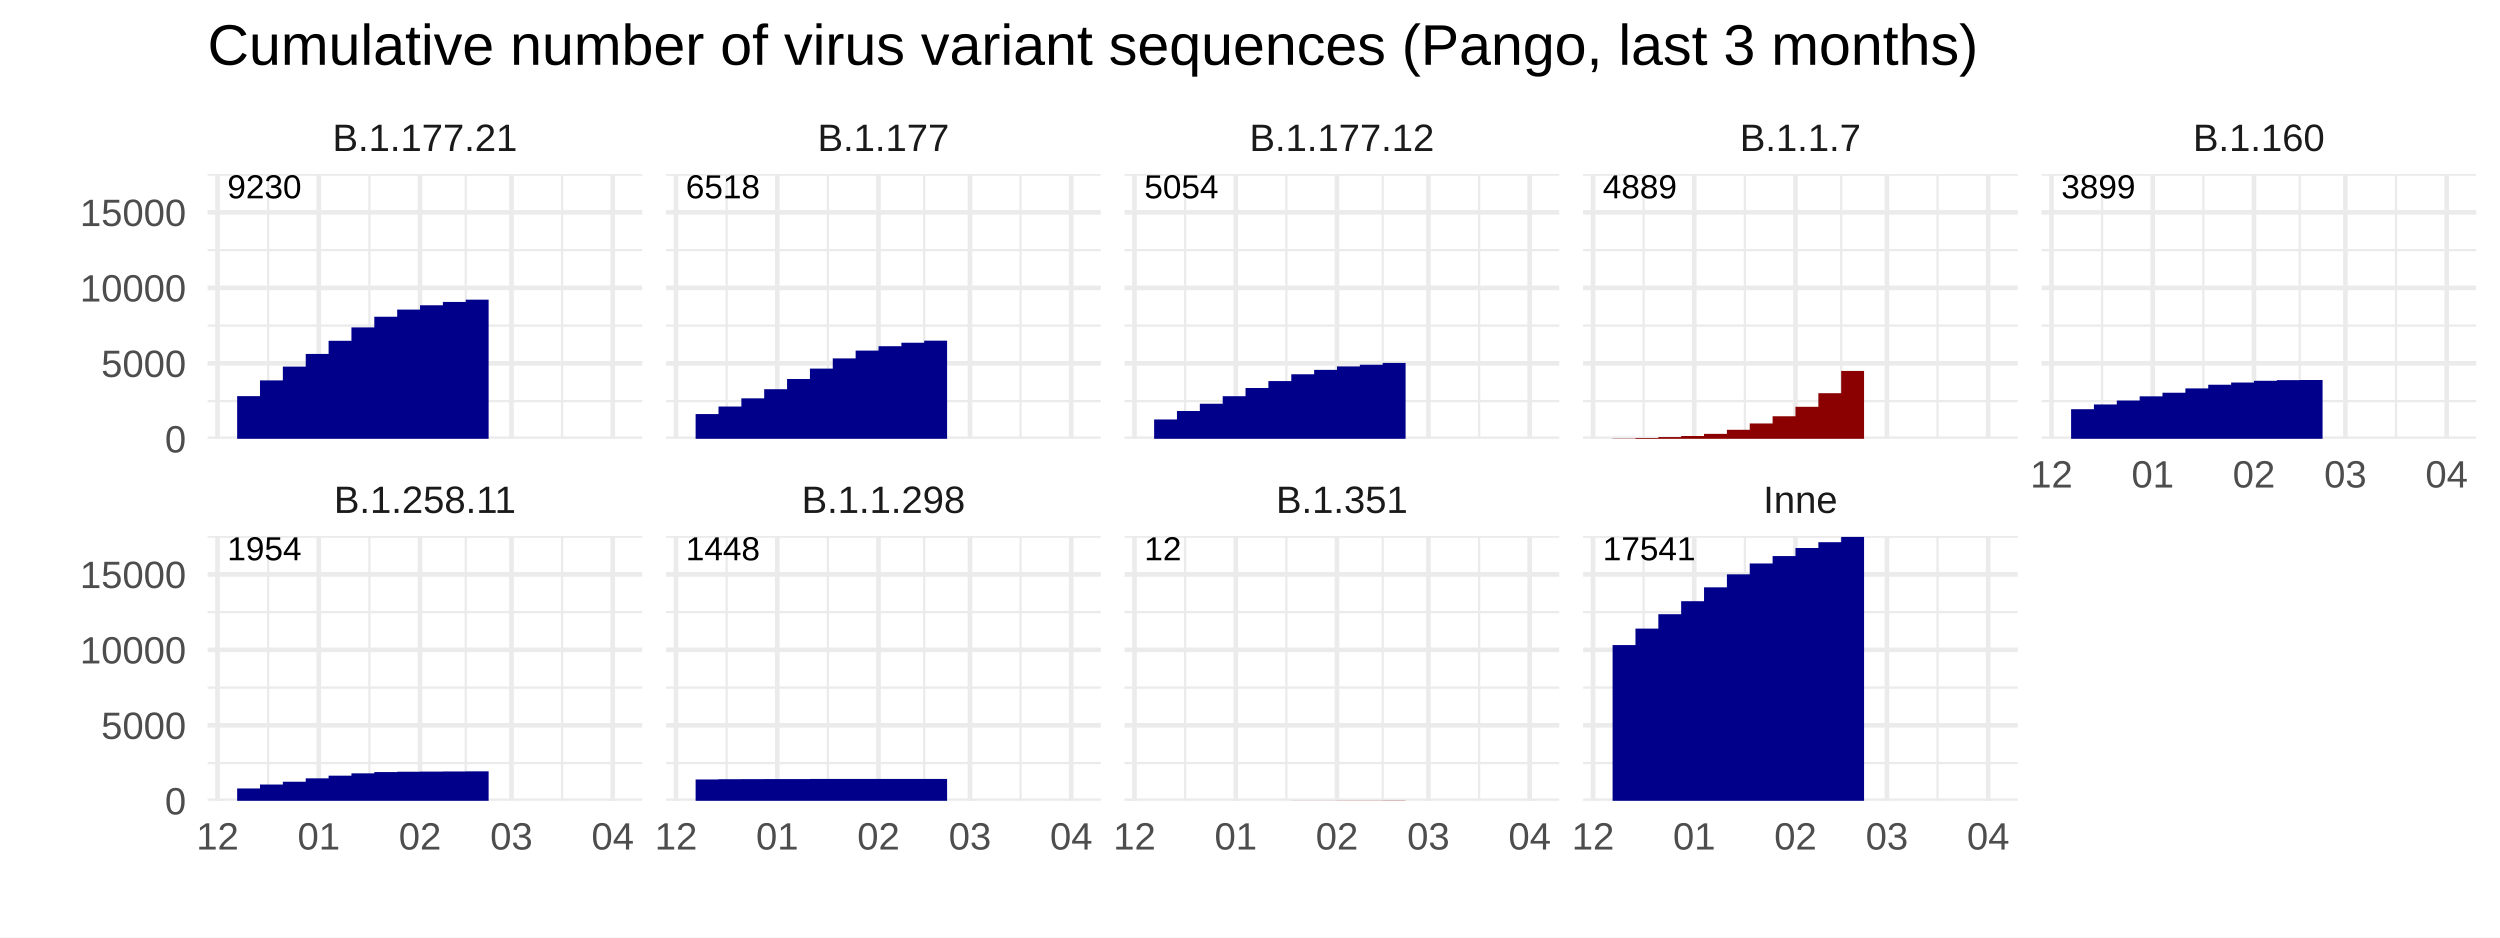
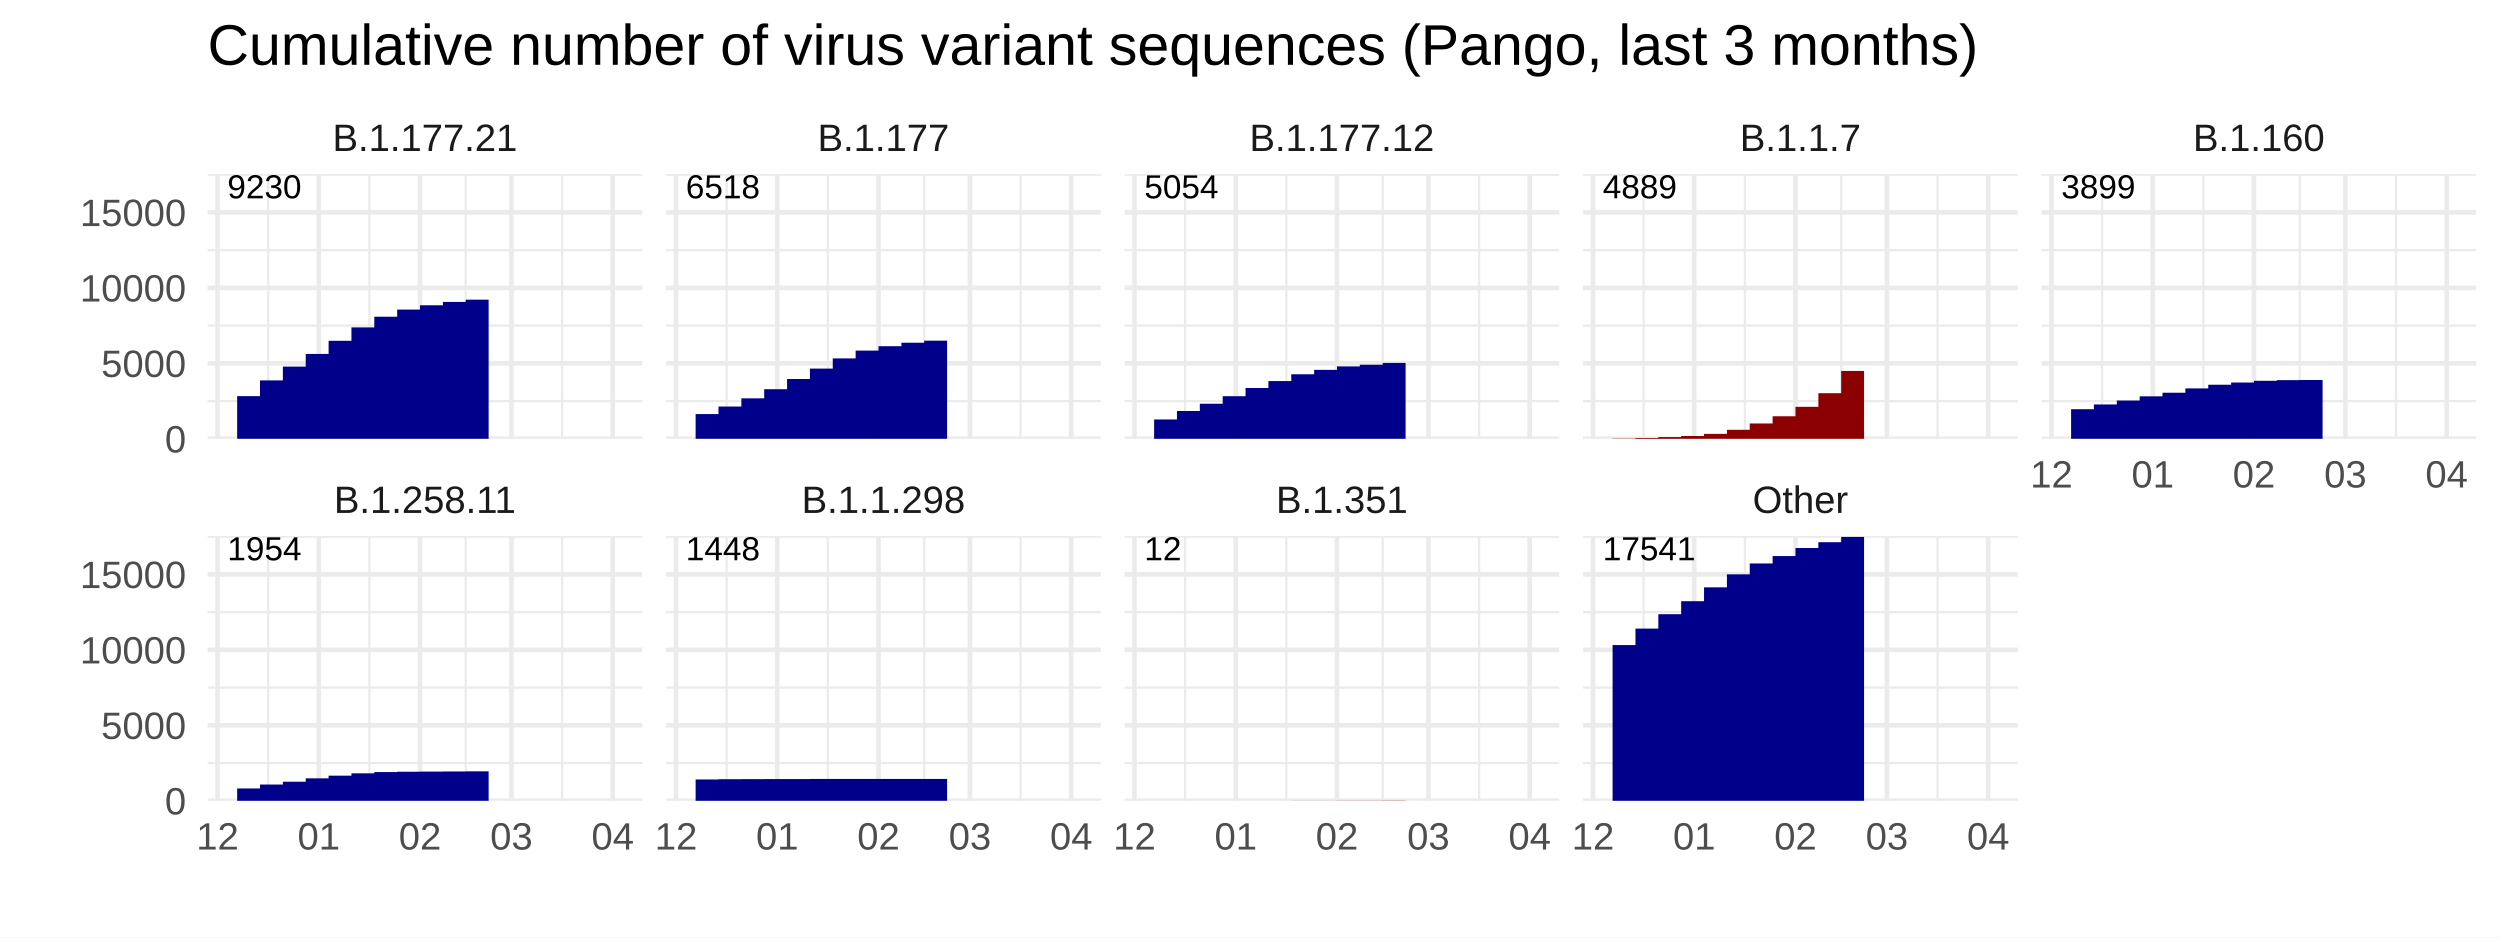
<svg xmlns="http://www.w3.org/2000/svg" class="svglite" width="576.00pt" height="216.00pt" viewBox="0 0 576.00 216.00">
  <defs>
    <style type="text/css">
    .svglite line, .svglite polyline, .svglite polygon, .svglite path, .svglite rect, .svglite circle {
      fill: none;
      stroke: #000000;
      stroke-linecap: round;
      stroke-linejoin: round;
      stroke-miterlimit: 10.00;
    }
  </style>
  </defs>
  <rect width="100%" height="100%" style="stroke: none; fill: #FFFFFF;" />
  <defs>
    <clipPath id="cpMC4wMHw1NzYuMDB8MC4wMHwyMTYuMDA=">
      <rect x="0.00" y="0.00" width="576.00" height="216.00" />
    </clipPath>
  </defs>
  <g clip-path="url(#cpMC4wMHw1NzYuMDB8MC4wMHwyMTYuMDA=)">
</g>
  <defs>
    <clipPath id="cpNDcuODN8MTQ3Ljk4fDQwLjA5fDEwMS4xMA==">
      <rect x="47.83" y="40.09" width="100.16" height="61.01" />
    </clipPath>
  </defs>
  <g clip-path="url(#cpNDcuODN8MTQ3Ljk4fDQwLjA5fDEwMS4xMA==)">
    <polyline points="47.83,92.41 147.98,92.41 " style="stroke-width: 0.53; stroke: #EBEBEB; stroke-linecap: butt;" />
    <polyline points="47.83,75.02 147.98,75.02 " style="stroke-width: 0.53; stroke: #EBEBEB; stroke-linecap: butt;" />
    <polyline points="47.83,57.63 147.98,57.63 " style="stroke-width: 0.53; stroke: #EBEBEB; stroke-linecap: butt;" />
    <polyline points="47.83,40.24 147.98,40.24 " style="stroke-width: 0.53; stroke: #EBEBEB; stroke-linecap: butt;" />
    <polyline points="61.78,101.10 61.78,40.09 " style="stroke-width: 0.53; stroke: #EBEBEB; stroke-linecap: butt;" />
    <polyline points="85.11,101.10 85.11,40.09 " style="stroke-width: 0.53; stroke: #EBEBEB; stroke-linecap: butt;" />
    <polyline points="107.31,101.10 107.31,40.09 " style="stroke-width: 0.53; stroke: #EBEBEB; stroke-linecap: butt;" />
    <polyline points="129.51,101.10 129.51,40.09 " style="stroke-width: 0.53; stroke: #EBEBEB; stroke-linecap: butt;" />
    <polyline points="47.83,101.10 147.98,101.10 " style="stroke-width: 1.07; stroke: #EBEBEB; stroke-linecap: butt;" />
    <polyline points="47.83,83.71 147.98,83.71 " style="stroke-width: 1.07; stroke: #EBEBEB; stroke-linecap: butt;" />
    <polyline points="47.83,66.32 147.98,66.32 " style="stroke-width: 1.07; stroke: #EBEBEB; stroke-linecap: butt;" />
    <polyline points="47.83,48.93 147.98,48.93 " style="stroke-width: 1.07; stroke: #EBEBEB; stroke-linecap: butt;" />
    <polyline points="50.12,101.10 50.12,40.09 " style="stroke-width: 1.07; stroke: #EBEBEB; stroke-linecap: butt;" />
    <polyline points="73.45,101.10 73.45,40.09 " style="stroke-width: 1.07; stroke: #EBEBEB; stroke-linecap: butt;" />
    <polyline points="96.77,101.10 96.77,40.09 " style="stroke-width: 1.07; stroke: #EBEBEB; stroke-linecap: butt;" />
    <polyline points="117.84,101.10 117.84,40.09 " style="stroke-width: 1.07; stroke: #EBEBEB; stroke-linecap: butt;" />
    <polyline points="141.17,101.10 141.17,40.09 " style="stroke-width: 1.07; stroke: #EBEBEB; stroke-linecap: butt;" />
    <polygon points="54.64,91.27 59.90,91.27 59.90,87.64 65.17,87.64 65.17,84.46 70.44,84.46 70.44,81.55 75.71,81.55 75.71,78.52 80.97,78.52 80.97,75.44 86.24,75.44 86.24,72.98 91.51,72.98 91.51,71.33 96.77,71.33 96.77,70.33 102.04,70.33 102.04,69.56 107.31,69.56 107.31,69.04 112.58,69.04 112.58,69.00 112.58,101.10 112.58,101.10 107.31,101.10 107.31,101.10 102.04,101.10 102.04,101.10 96.77,101.10 96.77,101.10 91.51,101.10 91.51,101.10 86.24,101.10 86.24,101.10 80.97,101.10 80.97,101.10 75.71,101.10 75.71,101.10 70.44,101.10 70.44,101.10 65.17,101.10 65.17,101.10 59.90,101.10 59.90,101.10 54.64,101.10 " style="stroke-width: 0.00; stroke: none; fill: #00008B;" />
    <polyline points="54.64,91.27 59.90,91.27 59.90,87.64 65.17,87.64 65.17,84.46 70.44,84.46 70.44,81.55 75.71,81.55 75.71,78.52 80.97,78.52 80.97,75.44 86.24,75.44 86.24,72.98 91.51,72.98 91.51,71.33 96.77,71.33 96.77,70.33 102.04,70.33 102.04,69.56 107.31,69.56 107.31,69.04 112.58,69.04 112.58,69.00 " style="stroke-width: 1.07; stroke: none;" />
    <polyline points="112.58,101.10 112.58,101.10 107.31,101.10 107.31,101.10 102.04,101.10 102.04,101.10 96.77,101.10 96.77,101.10 91.51,101.10 91.51,101.10 86.24,101.10 86.24,101.10 80.97,101.10 80.97,101.10 75.71,101.10 75.71,101.10 70.44,101.10 70.44,101.10 65.17,101.10 65.17,101.10 59.90,101.10 59.90,101.10 54.64,101.10 " style="stroke-width: 1.07; stroke: none;" />
    <text x="52.38" y="45.69" style="font-size: 7.68px; font-family: Arial;" textLength="19.53px" lengthAdjust="spacingAndGlyphs">9230</text>
  </g>
  <g clip-path="url(#cpMC4wMHw1NzYuMDB8MC4wMHwyMTYuMDA=)">
</g>
  <defs>
    <clipPath id="cpNDcuODN8MTQ3Ljk4fDEyMy41MHwxODQuNTA=">
      <rect x="47.83" y="123.50" width="100.16" height="61.01" />
    </clipPath>
  </defs>
  <g clip-path="url(#cpNDcuODN8MTQ3Ljk4fDEyMy41MHwxODQuNTA=)">
    <polyline points="47.83,175.81 147.98,175.81 " style="stroke-width: 0.53; stroke: #EBEBEB; stroke-linecap: butt;" />
    <polyline points="47.83,158.42 147.98,158.42 " style="stroke-width: 0.53; stroke: #EBEBEB; stroke-linecap: butt;" />
    <polyline points="47.83,141.03 147.98,141.03 " style="stroke-width: 0.53; stroke: #EBEBEB; stroke-linecap: butt;" />
    <polyline points="47.83,123.64 147.98,123.64 " style="stroke-width: 0.53; stroke: #EBEBEB; stroke-linecap: butt;" />
    <polyline points="61.78,184.50 61.78,123.50 " style="stroke-width: 0.53; stroke: #EBEBEB; stroke-linecap: butt;" />
    <polyline points="85.11,184.50 85.11,123.50 " style="stroke-width: 0.53; stroke: #EBEBEB; stroke-linecap: butt;" />
    <polyline points="107.31,184.50 107.31,123.50 " style="stroke-width: 0.53; stroke: #EBEBEB; stroke-linecap: butt;" />
    <polyline points="129.51,184.50 129.51,123.50 " style="stroke-width: 0.53; stroke: #EBEBEB; stroke-linecap: butt;" />
    <polyline points="47.83,184.50 147.98,184.50 " style="stroke-width: 1.07; stroke: #EBEBEB; stroke-linecap: butt;" />
    <polyline points="47.83,167.11 147.98,167.11 " style="stroke-width: 1.07; stroke: #EBEBEB; stroke-linecap: butt;" />
    <polyline points="47.83,149.72 147.98,149.72 " style="stroke-width: 1.07; stroke: #EBEBEB; stroke-linecap: butt;" />
    <polyline points="47.83,132.34 147.98,132.34 " style="stroke-width: 1.07; stroke: #EBEBEB; stroke-linecap: butt;" />
    <polyline points="50.12,184.50 50.12,123.50 " style="stroke-width: 1.07; stroke: #EBEBEB; stroke-linecap: butt;" />
    <polyline points="73.45,184.50 73.45,123.50 " style="stroke-width: 1.07; stroke: #EBEBEB; stroke-linecap: butt;" />
    <polyline points="96.77,184.50 96.77,123.50 " style="stroke-width: 1.07; stroke: #EBEBEB; stroke-linecap: butt;" />
    <polyline points="117.84,184.50 117.84,123.50 " style="stroke-width: 1.07; stroke: #EBEBEB; stroke-linecap: butt;" />
    <polyline points="141.17,184.50 141.17,123.50 " style="stroke-width: 1.07; stroke: #EBEBEB; stroke-linecap: butt;" />
    <polygon points="54.64,181.66 59.90,181.66 59.90,180.76 65.17,180.76 65.17,180.11 70.44,180.11 70.44,179.33 75.71,179.33 75.71,178.72 80.97,178.72 80.97,178.17 86.24,178.17 86.24,177.88 91.51,177.88 91.51,177.80 96.77,177.80 96.77,177.78 102.04,177.78 102.04,177.75 107.31,177.75 107.31,177.72 112.58,177.72 112.58,177.71 112.58,184.50 112.58,184.50 107.31,184.50 107.31,184.50 102.04,184.50 102.04,184.50 96.77,184.50 96.77,184.50 91.51,184.50 91.51,184.50 86.24,184.50 86.24,184.50 80.97,184.50 80.97,184.50 75.71,184.50 75.71,184.50 70.44,184.50 70.44,184.50 65.17,184.50 65.17,184.50 59.90,184.50 59.90,184.50 54.64,184.50 " style="stroke-width: 0.00; stroke: none; fill: #00008B;" />
    <polyline points="54.64,181.66 59.90,181.66 59.90,180.76 65.17,180.76 65.17,180.11 70.44,180.11 70.44,179.33 75.71,179.33 75.71,178.72 80.97,178.72 80.97,178.17 86.24,178.17 86.24,177.88 91.51,177.88 91.51,177.80 96.77,177.80 96.77,177.78 102.04,177.78 102.04,177.75 107.31,177.75 107.31,177.72 112.58,177.72 112.58,177.71 " style="stroke-width: 1.07; stroke: none;" />
    <polyline points="112.58,184.50 112.58,184.50 107.31,184.50 107.31,184.50 102.04,184.50 102.04,184.50 96.77,184.50 96.77,184.50 91.51,184.50 91.51,184.50 86.24,184.50 86.24,184.50 80.97,184.50 80.97,184.50 75.71,184.50 75.71,184.50 70.44,184.50 70.44,184.50 65.17,184.50 65.17,184.50 59.90,184.50 59.90,184.50 54.64,184.50 " style="stroke-width: 1.07; stroke: none;" />
    <text x="52.38" y="129.09" style="font-size: 7.68px; font-family: Arial;" textLength="19.53px" lengthAdjust="spacingAndGlyphs">1954</text>
  </g>
  <g clip-path="url(#cpMC4wMHw1NzYuMDB8MC4wMHwyMTYuMDA=)">
</g>
  <defs>
    <clipPath id="cpMTUzLjQ2fDI1My42Mnw0MC4wOXwxMDEuMTA=">
      <rect x="153.46" y="40.09" width="100.16" height="61.01" />
    </clipPath>
  </defs>
  <g clip-path="url(#cpMTUzLjQ2fDI1My42Mnw0MC4wOXwxMDEuMTA=)">
    <polyline points="153.46,92.41 253.62,92.41 " style="stroke-width: 0.53; stroke: #EBEBEB; stroke-linecap: butt;" />
    <polyline points="153.46,75.02 253.62,75.02 " style="stroke-width: 0.53; stroke: #EBEBEB; stroke-linecap: butt;" />
    <polyline points="153.46,57.63 253.62,57.63 " style="stroke-width: 0.53; stroke: #EBEBEB; stroke-linecap: butt;" />
    <polyline points="153.46,40.24 253.62,40.24 " style="stroke-width: 0.53; stroke: #EBEBEB; stroke-linecap: butt;" />
    <polyline points="167.42,101.10 167.42,40.09 " style="stroke-width: 0.53; stroke: #EBEBEB; stroke-linecap: butt;" />
    <polyline points="190.75,101.10 190.75,40.09 " style="stroke-width: 0.53; stroke: #EBEBEB; stroke-linecap: butt;" />
    <polyline points="212.94,101.10 212.94,40.09 " style="stroke-width: 0.53; stroke: #EBEBEB; stroke-linecap: butt;" />
    <polyline points="235.14,101.10 235.14,40.09 " style="stroke-width: 0.53; stroke: #EBEBEB; stroke-linecap: butt;" />
    <polyline points="153.46,101.10 253.62,101.10 " style="stroke-width: 1.07; stroke: #EBEBEB; stroke-linecap: butt;" />
    <polyline points="153.46,83.71 253.62,83.71 " style="stroke-width: 1.07; stroke: #EBEBEB; stroke-linecap: butt;" />
    <polyline points="153.46,66.32 253.62,66.32 " style="stroke-width: 1.07; stroke: #EBEBEB; stroke-linecap: butt;" />
    <polyline points="153.46,48.93 253.62,48.93 " style="stroke-width: 1.07; stroke: #EBEBEB; stroke-linecap: butt;" />
    <polyline points="155.76,101.10 155.76,40.09 " style="stroke-width: 1.07; stroke: #EBEBEB; stroke-linecap: butt;" />
    <polyline points="179.08,101.10 179.08,40.09 " style="stroke-width: 1.07; stroke: #EBEBEB; stroke-linecap: butt;" />
    <polyline points="202.41,101.10 202.41,40.09 " style="stroke-width: 1.07; stroke: #EBEBEB; stroke-linecap: butt;" />
    <polyline points="223.48,101.10 223.48,40.09 " style="stroke-width: 1.07; stroke: #EBEBEB; stroke-linecap: butt;" />
    <polyline points="246.81,101.10 246.81,40.09 " style="stroke-width: 1.07; stroke: #EBEBEB; stroke-linecap: butt;" />
    <polygon points="160.27,95.40 165.54,95.40 165.54,93.67 170.81,93.67 170.81,91.77 176.07,91.77 176.07,89.67 181.34,89.67 181.34,87.32 186.61,87.32 186.61,84.92 191.87,84.92 191.87,82.57 197.14,82.57 197.14,80.78 202.41,80.78 202.41,79.76 207.68,79.76 207.68,78.96 212.94,78.96 212.94,78.49 218.21,78.49 218.21,78.43 218.21,101.10 218.21,101.10 212.94,101.10 212.94,101.10 207.68,101.10 207.68,101.10 202.41,101.10 202.41,101.10 197.14,101.10 197.14,101.10 191.87,101.10 191.87,101.10 186.61,101.10 186.61,101.10 181.34,101.10 181.34,101.10 176.07,101.10 176.07,101.10 170.81,101.10 170.81,101.10 165.54,101.10 165.54,101.10 160.27,101.10 " style="stroke-width: 0.00; stroke: none; fill: #00008B;" />
    <polyline points="160.27,95.40 165.54,95.40 165.54,93.67 170.81,93.67 170.81,91.77 176.07,91.77 176.07,89.67 181.34,89.67 181.34,87.32 186.61,87.32 186.61,84.92 191.87,84.92 191.87,82.57 197.14,82.57 197.14,80.78 202.41,80.78 202.41,79.76 207.68,79.76 207.68,78.96 212.94,78.96 212.94,78.49 218.21,78.49 218.21,78.43 " style="stroke-width: 1.07; stroke: none;" />
    <polyline points="218.21,101.10 218.21,101.10 212.94,101.10 212.94,101.10 207.68,101.10 207.68,101.10 202.41,101.10 202.41,101.10 197.14,101.10 197.14,101.10 191.87,101.10 191.87,101.10 186.61,101.10 186.61,101.10 181.34,101.10 181.34,101.10 176.07,101.10 176.07,101.10 170.81,101.10 170.81,101.10 165.54,101.10 165.54,101.10 160.27,101.10 " style="stroke-width: 1.07; stroke: none;" />
    <text x="158.01" y="45.69" style="font-size: 7.68px; font-family: Arial;" textLength="19.53px" lengthAdjust="spacingAndGlyphs">6518</text>
  </g>
  <g clip-path="url(#cpMC4wMHw1NzYuMDB8MC4wMHwyMTYuMDA=)">
</g>
  <defs>
    <clipPath id="cpMTUzLjQ2fDI1My42MnwxMjMuNTB8MTg0LjUw">
      <rect x="153.46" y="123.50" width="100.16" height="61.01" />
    </clipPath>
  </defs>
  <g clip-path="url(#cpMTUzLjQ2fDI1My42MnwxMjMuNTB8MTg0LjUw)">
    <polyline points="153.46,175.81 253.62,175.81 " style="stroke-width: 0.53; stroke: #EBEBEB; stroke-linecap: butt;" />
    <polyline points="153.46,158.42 253.62,158.42 " style="stroke-width: 0.53; stroke: #EBEBEB; stroke-linecap: butt;" />
    <polyline points="153.46,141.03 253.62,141.03 " style="stroke-width: 0.53; stroke: #EBEBEB; stroke-linecap: butt;" />
    <polyline points="153.46,123.64 253.62,123.64 " style="stroke-width: 0.53; stroke: #EBEBEB; stroke-linecap: butt;" />
    <polyline points="167.42,184.50 167.42,123.50 " style="stroke-width: 0.53; stroke: #EBEBEB; stroke-linecap: butt;" />
    <polyline points="190.75,184.50 190.75,123.50 " style="stroke-width: 0.53; stroke: #EBEBEB; stroke-linecap: butt;" />
    <polyline points="212.94,184.50 212.94,123.50 " style="stroke-width: 0.53; stroke: #EBEBEB; stroke-linecap: butt;" />
    <polyline points="235.14,184.50 235.14,123.50 " style="stroke-width: 0.53; stroke: #EBEBEB; stroke-linecap: butt;" />
    <polyline points="153.46,184.50 253.62,184.50 " style="stroke-width: 1.07; stroke: #EBEBEB; stroke-linecap: butt;" />
    <polyline points="153.46,167.11 253.62,167.11 " style="stroke-width: 1.07; stroke: #EBEBEB; stroke-linecap: butt;" />
    <polyline points="153.46,149.72 253.62,149.72 " style="stroke-width: 1.07; stroke: #EBEBEB; stroke-linecap: butt;" />
    <polyline points="153.46,132.34 253.62,132.34 " style="stroke-width: 1.07; stroke: #EBEBEB; stroke-linecap: butt;" />
    <polyline points="155.76,184.50 155.76,123.50 " style="stroke-width: 1.07; stroke: #EBEBEB; stroke-linecap: butt;" />
    <polyline points="179.08,184.50 179.08,123.50 " style="stroke-width: 1.07; stroke: #EBEBEB; stroke-linecap: butt;" />
    <polyline points="202.41,184.50 202.41,123.50 " style="stroke-width: 1.07; stroke: #EBEBEB; stroke-linecap: butt;" />
    <polyline points="223.48,184.50 223.48,123.50 " style="stroke-width: 1.07; stroke: #EBEBEB; stroke-linecap: butt;" />
    <polyline points="246.81,184.50 246.81,123.50 " style="stroke-width: 1.07; stroke: #EBEBEB; stroke-linecap: butt;" />
    <polygon points="160.27,179.59 165.54,179.59 165.54,179.52 170.81,179.52 170.81,179.51 176.07,179.51 176.07,179.49 181.34,179.49 181.34,179.49 186.61,179.49 186.61,179.47 191.87,179.47 191.87,179.47 197.14,179.47 197.14,179.47 202.41,179.47 202.41,179.47 207.68,179.47 207.68,179.47 212.94,179.47 212.94,179.47 218.21,179.47 218.21,179.47 218.21,184.50 218.21,184.50 212.94,184.50 212.94,184.50 207.68,184.50 207.68,184.50 202.41,184.50 202.41,184.50 197.14,184.50 197.14,184.50 191.87,184.50 191.87,184.50 186.61,184.50 186.61,184.50 181.34,184.50 181.34,184.50 176.07,184.50 176.07,184.50 170.81,184.50 170.81,184.50 165.54,184.50 165.54,184.50 160.27,184.50 " style="stroke-width: 0.00; stroke: none; fill: #00008B;" />
    <polyline points="160.27,179.59 165.54,179.59 165.54,179.52 170.81,179.52 170.81,179.51 176.07,179.51 176.07,179.49 181.34,179.49 181.34,179.49 186.61,179.49 186.61,179.47 191.87,179.47 191.87,179.47 197.14,179.47 197.14,179.47 202.41,179.47 202.41,179.47 207.68,179.47 207.68,179.47 212.94,179.47 212.94,179.47 218.21,179.47 218.21,179.47 " style="stroke-width: 1.07; stroke: none;" />
    <polyline points="218.21,184.50 218.21,184.50 212.94,184.50 212.94,184.50 207.68,184.50 207.68,184.50 202.41,184.50 202.41,184.50 197.14,184.50 197.14,184.50 191.87,184.50 191.87,184.50 186.61,184.50 186.61,184.50 181.34,184.50 181.34,184.50 176.07,184.50 176.07,184.50 170.81,184.50 170.81,184.50 165.54,184.50 165.54,184.50 160.27,184.50 " style="stroke-width: 1.07; stroke: none;" />
    <text x="158.01" y="129.09" style="font-size: 7.68px; font-family: Arial;" textLength="19.53px" lengthAdjust="spacingAndGlyphs">1448</text>
  </g>
  <g clip-path="url(#cpMC4wMHw1NzYuMDB8MC4wMHwyMTYuMDA=)">
</g>
  <defs>
    <clipPath id="cpMjU5LjEwfDM1OS4yNXw0MC4wOXwxMDEuMTA=">
      <rect x="259.10" y="40.09" width="100.16" height="61.01" />
    </clipPath>
  </defs>
  <g clip-path="url(#cpMjU5LjEwfDM1OS4yNXw0MC4wOXwxMDEuMTA=)">
    <polyline points="259.10,92.41 359.25,92.41 " style="stroke-width: 0.53; stroke: #EBEBEB; stroke-linecap: butt;" />
    <polyline points="259.10,75.02 359.25,75.02 " style="stroke-width: 0.53; stroke: #EBEBEB; stroke-linecap: butt;" />
    <polyline points="259.10,57.63 359.25,57.63 " style="stroke-width: 0.53; stroke: #EBEBEB; stroke-linecap: butt;" />
    <polyline points="259.10,40.24 359.25,40.24 " style="stroke-width: 0.53; stroke: #EBEBEB; stroke-linecap: butt;" />
    <polyline points="273.05,101.10 273.05,40.09 " style="stroke-width: 0.53; stroke: #EBEBEB; stroke-linecap: butt;" />
    <polyline points="296.38,101.10 296.38,40.09 " style="stroke-width: 0.53; stroke: #EBEBEB; stroke-linecap: butt;" />
    <polyline points="318.58,101.10 318.58,40.09 " style="stroke-width: 0.53; stroke: #EBEBEB; stroke-linecap: butt;" />
    <polyline points="340.78,101.10 340.78,40.09 " style="stroke-width: 0.53; stroke: #EBEBEB; stroke-linecap: butt;" />
    <polyline points="259.10,101.10 359.25,101.10 " style="stroke-width: 1.07; stroke: #EBEBEB; stroke-linecap: butt;" />
    <polyline points="259.10,83.71 359.25,83.71 " style="stroke-width: 1.07; stroke: #EBEBEB; stroke-linecap: butt;" />
    <polyline points="259.10,66.32 359.25,66.32 " style="stroke-width: 1.07; stroke: #EBEBEB; stroke-linecap: butt;" />
    <polyline points="259.10,48.93 359.25,48.93 " style="stroke-width: 1.07; stroke: #EBEBEB; stroke-linecap: butt;" />
    <polyline points="261.39,101.10 261.39,40.09 " style="stroke-width: 1.07; stroke: #EBEBEB; stroke-linecap: butt;" />
    <polyline points="284.72,101.10 284.72,40.09 " style="stroke-width: 1.07; stroke: #EBEBEB; stroke-linecap: butt;" />
    <polyline points="308.04,101.10 308.04,40.09 " style="stroke-width: 1.07; stroke: #EBEBEB; stroke-linecap: butt;" />
    <polyline points="329.11,101.10 329.11,40.09 " style="stroke-width: 1.07; stroke: #EBEBEB; stroke-linecap: butt;" />
    <polyline points="352.44,101.10 352.44,40.09 " style="stroke-width: 1.07; stroke: #EBEBEB; stroke-linecap: butt;" />
    <polygon points="265.91,96.64 271.17,96.64 271.17,94.70 276.44,94.70 276.44,93.02 281.71,93.02 281.71,91.28 286.97,91.28 286.97,89.39 292.24,89.39 292.24,87.80 297.51,87.80 297.51,86.23 302.78,86.23 302.78,85.21 308.04,85.21 308.04,84.42 313.31,84.42 313.31,84.04 318.58,84.04 318.58,83.62 323.85,83.62 323.85,83.52 323.85,101.10 323.85,101.10 318.58,101.10 318.58,101.10 313.31,101.10 313.31,101.10 308.04,101.10 308.04,101.10 302.78,101.10 302.78,101.10 297.51,101.10 297.51,101.10 292.24,101.10 292.24,101.10 286.97,101.10 286.97,101.10 281.71,101.10 281.71,101.10 276.44,101.10 276.44,101.10 271.17,101.10 271.17,101.10 265.91,101.10 " style="stroke-width: 0.00; stroke: none; fill: #00008B;" />
    <polyline points="265.91,96.64 271.17,96.64 271.17,94.70 276.44,94.70 276.44,93.02 281.71,93.02 281.71,91.28 286.97,91.28 286.97,89.39 292.24,89.39 292.24,87.80 297.51,87.80 297.51,86.23 302.78,86.23 302.78,85.21 308.04,85.21 308.04,84.42 313.31,84.42 313.31,84.04 318.58,84.04 318.58,83.62 323.85,83.62 323.85,83.52 " style="stroke-width: 1.07; stroke: none;" />
    <polyline points="323.85,101.10 323.85,101.10 318.58,101.10 318.58,101.10 313.31,101.10 313.31,101.10 308.04,101.10 308.04,101.10 302.78,101.10 302.78,101.10 297.51,101.10 297.51,101.10 292.24,101.10 292.24,101.10 286.97,101.10 286.97,101.10 281.71,101.10 281.71,101.10 276.44,101.10 276.44,101.10 271.17,101.10 271.17,101.10 265.91,101.10 " style="stroke-width: 1.07; stroke: none;" />
    <text x="263.65" y="45.69" style="font-size: 7.68px; font-family: Arial;" textLength="19.53px" lengthAdjust="spacingAndGlyphs">5054</text>
  </g>
  <g clip-path="url(#cpMC4wMHw1NzYuMDB8MC4wMHwyMTYuMDA=)">
</g>
  <defs>
    <clipPath id="cpMjU5LjEwfDM1OS4yNXwxMjMuNTB8MTg0LjUw">
      <rect x="259.10" y="123.50" width="100.16" height="61.01" />
    </clipPath>
  </defs>
  <g clip-path="url(#cpMjU5LjEwfDM1OS4yNXwxMjMuNTB8MTg0LjUw)">
    <polyline points="259.10,175.81 359.25,175.81 " style="stroke-width: 0.53; stroke: #EBEBEB; stroke-linecap: butt;" />
    <polyline points="259.10,158.42 359.25,158.42 " style="stroke-width: 0.53; stroke: #EBEBEB; stroke-linecap: butt;" />
    <polyline points="259.10,141.03 359.25,141.03 " style="stroke-width: 0.53; stroke: #EBEBEB; stroke-linecap: butt;" />
    <polyline points="259.10,123.64 359.25,123.64 " style="stroke-width: 0.53; stroke: #EBEBEB; stroke-linecap: butt;" />
    <polyline points="273.05,184.50 273.05,123.50 " style="stroke-width: 0.53; stroke: #EBEBEB; stroke-linecap: butt;" />
    <polyline points="296.38,184.50 296.38,123.50 " style="stroke-width: 0.53; stroke: #EBEBEB; stroke-linecap: butt;" />
    <polyline points="318.58,184.50 318.58,123.50 " style="stroke-width: 0.53; stroke: #EBEBEB; stroke-linecap: butt;" />
    <polyline points="340.78,184.50 340.78,123.50 " style="stroke-width: 0.53; stroke: #EBEBEB; stroke-linecap: butt;" />
    <polyline points="259.10,184.50 359.25,184.50 " style="stroke-width: 1.07; stroke: #EBEBEB; stroke-linecap: butt;" />
    <polyline points="259.10,167.11 359.25,167.11 " style="stroke-width: 1.07; stroke: #EBEBEB; stroke-linecap: butt;" />
    <polyline points="259.10,149.72 359.25,149.72 " style="stroke-width: 1.07; stroke: #EBEBEB; stroke-linecap: butt;" />
    <polyline points="259.10,132.34 359.25,132.34 " style="stroke-width: 1.07; stroke: #EBEBEB; stroke-linecap: butt;" />
    <polyline points="261.39,184.50 261.39,123.50 " style="stroke-width: 1.07; stroke: #EBEBEB; stroke-linecap: butt;" />
    <polyline points="284.72,184.50 284.72,123.50 " style="stroke-width: 1.07; stroke: #EBEBEB; stroke-linecap: butt;" />
    <polyline points="308.04,184.50 308.04,123.50 " style="stroke-width: 1.07; stroke: #EBEBEB; stroke-linecap: butt;" />
    <polyline points="329.11,184.50 329.11,123.50 " style="stroke-width: 1.07; stroke: #EBEBEB; stroke-linecap: butt;" />
    <polyline points="352.44,184.50 352.44,123.50 " style="stroke-width: 1.07; stroke: #EBEBEB; stroke-linecap: butt;" />
    <polygon points="265.91,184.50 271.17,184.50 271.17,184.50 276.44,184.50 276.44,184.50 281.71,184.50 281.71,184.50 286.97,184.50 286.97,184.50 292.24,184.50 292.24,184.50 297.51,184.50 297.51,184.49 302.78,184.49 302.78,184.49 308.04,184.49 308.04,184.48 313.31,184.48 313.31,184.47 318.58,184.47 318.58,184.46 323.85,184.46 323.85,184.46 323.85,184.50 323.85,184.50 318.58,184.50 318.58,184.50 313.31,184.50 313.31,184.50 308.04,184.50 308.04,184.50 302.78,184.50 302.78,184.50 297.51,184.50 297.51,184.50 292.24,184.50 292.24,184.50 286.97,184.50 286.97,184.50 281.71,184.50 281.71,184.50 276.44,184.50 276.44,184.50 271.17,184.50 271.17,184.50 265.91,184.50 " style="stroke-width: 0.00; stroke: none; fill: #8B0000;" />
    <polyline points="265.91,184.50 271.17,184.50 271.17,184.50 276.44,184.50 276.44,184.50 281.71,184.50 281.71,184.50 286.97,184.50 286.97,184.50 292.24,184.50 292.24,184.50 297.51,184.50 297.51,184.49 302.78,184.49 302.78,184.49 308.04,184.49 308.04,184.48 313.31,184.48 313.31,184.47 318.58,184.47 318.58,184.46 323.85,184.46 323.85,184.46 " style="stroke-width: 1.07; stroke: none;" />
    <polyline points="323.85,184.50 323.85,184.50 318.58,184.50 318.58,184.50 313.31,184.50 313.31,184.50 308.04,184.50 308.04,184.50 302.78,184.50 302.78,184.50 297.51,184.50 297.51,184.50 292.24,184.50 292.24,184.50 286.97,184.50 286.97,184.50 281.71,184.50 281.71,184.50 276.44,184.50 276.44,184.50 271.17,184.50 271.17,184.50 265.91,184.50 " style="stroke-width: 1.07; stroke: none;" />
    <text x="263.65" y="129.09" style="font-size: 7.68px; font-family: Arial;" textLength="9.76px" lengthAdjust="spacingAndGlyphs">12</text>
  </g>
  <g clip-path="url(#cpMC4wMHw1NzYuMDB8MC4wMHwyMTYuMDA=)">
</g>
  <defs>
    <clipPath id="cpMzY0LjczfDQ2NC44OXw0MC4wOXwxMDEuMTA=">
      <rect x="364.73" y="40.09" width="100.16" height="61.01" />
    </clipPath>
  </defs>
  <g clip-path="url(#cpMzY0LjczfDQ2NC44OXw0MC4wOXwxMDEuMTA=)">
    <polyline points="364.73,92.41 464.89,92.41 " style="stroke-width: 0.53; stroke: #EBEBEB; stroke-linecap: butt;" />
    <polyline points="364.73,75.02 464.89,75.02 " style="stroke-width: 0.53; stroke: #EBEBEB; stroke-linecap: butt;" />
    <polyline points="364.73,57.63 464.89,57.63 " style="stroke-width: 0.53; stroke: #EBEBEB; stroke-linecap: butt;" />
    <polyline points="364.73,40.24 464.89,40.24 " style="stroke-width: 0.53; stroke: #EBEBEB; stroke-linecap: butt;" />
    <polyline points="378.69,101.10 378.69,40.09 " style="stroke-width: 0.53; stroke: #EBEBEB; stroke-linecap: butt;" />
    <polyline points="402.02,101.10 402.02,40.09 " style="stroke-width: 0.53; stroke: #EBEBEB; stroke-linecap: butt;" />
    <polyline points="424.21,101.10 424.21,40.09 " style="stroke-width: 0.53; stroke: #EBEBEB; stroke-linecap: butt;" />
    <polyline points="446.41,101.10 446.41,40.09 " style="stroke-width: 0.53; stroke: #EBEBEB; stroke-linecap: butt;" />
    <polyline points="364.73,101.10 464.89,101.10 " style="stroke-width: 1.07; stroke: #EBEBEB; stroke-linecap: butt;" />
    <polyline points="364.73,83.71 464.89,83.71 " style="stroke-width: 1.07; stroke: #EBEBEB; stroke-linecap: butt;" />
    <polyline points="364.73,66.32 464.89,66.32 " style="stroke-width: 1.07; stroke: #EBEBEB; stroke-linecap: butt;" />
    <polyline points="364.73,48.93 464.89,48.93 " style="stroke-width: 1.07; stroke: #EBEBEB; stroke-linecap: butt;" />
    <polyline points="367.03,101.10 367.03,40.09 " style="stroke-width: 1.07; stroke: #EBEBEB; stroke-linecap: butt;" />
    <polyline points="390.35,101.10 390.35,40.09 " style="stroke-width: 1.07; stroke: #EBEBEB; stroke-linecap: butt;" />
    <polyline points="413.68,101.10 413.68,40.09 " style="stroke-width: 1.07; stroke: #EBEBEB; stroke-linecap: butt;" />
    <polyline points="434.75,101.10 434.75,40.09 " style="stroke-width: 1.07; stroke: #EBEBEB; stroke-linecap: butt;" />
    <polyline points="458.08,101.10 458.08,40.09 " style="stroke-width: 1.07; stroke: #EBEBEB; stroke-linecap: butt;" />
    <polygon points="371.54,101.03 376.81,101.03 376.81,100.92 382.08,100.92 382.08,100.70 387.34,100.70 387.34,100.45 392.61,100.45 392.61,99.96 397.88,99.96 397.88,99.03 403.14,99.03 403.14,97.56 408.41,97.56 408.41,95.90 413.68,95.90 413.68,93.72 418.95,93.72 418.95,90.60 424.21,90.60 424.21,85.47 429.48,85.47 429.48,84.10 429.48,101.10 429.48,101.10 424.21,101.10 424.21,101.10 418.95,101.10 418.95,101.10 413.68,101.10 413.68,101.10 408.41,101.10 408.41,101.10 403.14,101.10 403.14,101.10 397.88,101.10 397.88,101.10 392.61,101.10 392.61,101.10 387.34,101.10 387.34,101.10 382.08,101.10 382.08,101.10 376.81,101.10 376.81,101.10 371.54,101.10 " style="stroke-width: 0.00; stroke: none; fill: #8B0000;" />
    <polyline points="371.54,101.03 376.81,101.03 376.81,100.92 382.08,100.92 382.08,100.70 387.34,100.70 387.34,100.45 392.61,100.45 392.61,99.96 397.88,99.96 397.88,99.03 403.14,99.03 403.14,97.56 408.41,97.56 408.41,95.90 413.68,95.90 413.68,93.72 418.95,93.72 418.95,90.60 424.21,90.60 424.21,85.47 429.48,85.47 429.48,84.10 " style="stroke-width: 1.07; stroke: none;" />
    <polyline points="429.48,101.10 429.48,101.10 424.21,101.10 424.21,101.10 418.95,101.10 418.95,101.10 413.68,101.10 413.68,101.10 408.41,101.10 408.41,101.10 403.14,101.10 403.14,101.10 397.88,101.10 397.88,101.10 392.61,101.10 392.61,101.10 387.34,101.10 387.34,101.10 382.08,101.10 382.08,101.10 376.81,101.10 376.81,101.10 371.54,101.10 " style="stroke-width: 1.07; stroke: none;" />
    <text x="369.28" y="45.69" style="font-size: 7.68px; font-family: Arial;" textLength="19.53px" lengthAdjust="spacingAndGlyphs">4889</text>
  </g>
  <g clip-path="url(#cpMC4wMHw1NzYuMDB8MC4wMHwyMTYuMDA=)">
</g>
  <defs>
    <clipPath id="cpMzY0LjczfDQ2NC44OXwxMjMuNTB8MTg0LjUw">
      <rect x="364.73" y="123.50" width="100.16" height="61.01" />
    </clipPath>
  </defs>
  <g clip-path="url(#cpMzY0LjczfDQ2NC44OXwxMjMuNTB8MTg0LjUw)">
    <polyline points="364.73,175.81 464.89,175.81 " style="stroke-width: 0.53; stroke: #EBEBEB; stroke-linecap: butt;" />
    <polyline points="364.73,158.42 464.89,158.42 " style="stroke-width: 0.53; stroke: #EBEBEB; stroke-linecap: butt;" />
    <polyline points="364.73,141.03 464.89,141.03 " style="stroke-width: 0.53; stroke: #EBEBEB; stroke-linecap: butt;" />
    <polyline points="364.73,123.64 464.89,123.64 " style="stroke-width: 0.53; stroke: #EBEBEB; stroke-linecap: butt;" />
    <polyline points="378.69,184.50 378.69,123.50 " style="stroke-width: 0.53; stroke: #EBEBEB; stroke-linecap: butt;" />
    <polyline points="402.02,184.50 402.02,123.50 " style="stroke-width: 0.53; stroke: #EBEBEB; stroke-linecap: butt;" />
    <polyline points="424.21,184.50 424.21,123.50 " style="stroke-width: 0.53; stroke: #EBEBEB; stroke-linecap: butt;" />
    <polyline points="446.41,184.50 446.41,123.50 " style="stroke-width: 0.53; stroke: #EBEBEB; stroke-linecap: butt;" />
    <polyline points="364.73,184.50 464.89,184.50 " style="stroke-width: 1.07; stroke: #EBEBEB; stroke-linecap: butt;" />
    <polyline points="364.73,167.11 464.89,167.11 " style="stroke-width: 1.07; stroke: #EBEBEB; stroke-linecap: butt;" />
    <polyline points="364.73,149.72 464.89,149.72 " style="stroke-width: 1.07; stroke: #EBEBEB; stroke-linecap: butt;" />
    <polyline points="364.73,132.34 464.89,132.34 " style="stroke-width: 1.07; stroke: #EBEBEB; stroke-linecap: butt;" />
    <polyline points="367.03,184.50 367.03,123.50 " style="stroke-width: 1.07; stroke: #EBEBEB; stroke-linecap: butt;" />
    <polyline points="390.35,184.50 390.35,123.50 " style="stroke-width: 1.07; stroke: #EBEBEB; stroke-linecap: butt;" />
    <polyline points="413.68,184.50 413.68,123.50 " style="stroke-width: 1.07; stroke: #EBEBEB; stroke-linecap: butt;" />
    <polyline points="434.75,184.50 434.75,123.50 " style="stroke-width: 1.07; stroke: #EBEBEB; stroke-linecap: butt;" />
    <polyline points="458.08,184.50 458.08,123.50 " style="stroke-width: 1.07; stroke: #EBEBEB; stroke-linecap: butt;" />
    <polygon points="371.54,148.63 376.81,148.63 376.81,144.83 382.08,144.83 382.08,141.51 387.34,141.51 387.34,138.51 392.61,138.51 392.61,135.32 397.88,135.32 397.88,132.32 403.14,132.32 403.14,129.82 408.41,129.82 408.41,128.12 413.68,128.12 413.68,126.26 418.95,126.26 418.95,124.93 424.21,124.93 424.21,123.71 429.48,123.71 429.48,123.50 429.48,184.50 429.48,184.50 424.21,184.50 424.21,184.50 418.95,184.50 418.95,184.50 413.68,184.50 413.68,184.50 408.41,184.50 408.41,184.50 403.14,184.50 403.14,184.50 397.88,184.50 397.88,184.50 392.61,184.50 392.61,184.50 387.34,184.50 387.34,184.50 382.08,184.50 382.08,184.50 376.81,184.50 376.81,184.50 371.54,184.50 " style="stroke-width: 0.00; stroke: none; fill: #00008B;" />
    <polyline points="371.54,148.63 376.81,148.63 376.81,144.83 382.08,144.83 382.08,141.51 387.34,141.51 387.34,138.51 392.61,138.51 392.61,135.32 397.88,135.32 397.88,132.32 403.14,132.32 403.14,129.82 408.41,129.82 408.41,128.12 413.68,128.12 413.68,126.26 418.95,126.26 418.95,124.93 424.21,124.93 424.21,123.71 429.48,123.71 429.48,123.50 " style="stroke-width: 1.07; stroke: none;" />
    <polyline points="429.48,184.50 429.48,184.50 424.21,184.50 424.21,184.50 418.95,184.50 418.95,184.50 413.68,184.50 413.68,184.50 408.41,184.50 408.41,184.50 403.14,184.50 403.14,184.50 397.88,184.50 397.88,184.50 392.61,184.50 392.61,184.50 387.34,184.50 387.34,184.50 382.08,184.50 382.08,184.50 376.81,184.50 376.81,184.50 371.54,184.50 " style="stroke-width: 1.07; stroke: none;" />
    <text x="369.28" y="129.09" style="font-size: 7.68px; font-family: Arial;" textLength="24.41px" lengthAdjust="spacingAndGlyphs">17541</text>
  </g>
  <g clip-path="url(#cpMC4wMHw1NzYuMDB8MC4wMHwyMTYuMDA=)">
</g>
  <defs>
    <clipPath id="cpNDcwLjM3fDU3MC41Mnw0MC4wOXwxMDEuMTA=">
      <rect x="470.37" y="40.09" width="100.16" height="61.01" />
    </clipPath>
  </defs>
  <g clip-path="url(#cpNDcwLjM3fDU3MC41Mnw0MC4wOXwxMDEuMTA=)">
    <polyline points="470.37,92.41 570.52,92.41 " style="stroke-width: 0.53; stroke: #EBEBEB; stroke-linecap: butt;" />
    <polyline points="470.37,75.02 570.52,75.02 " style="stroke-width: 0.53; stroke: #EBEBEB; stroke-linecap: butt;" />
    <polyline points="470.37,57.63 570.52,57.63 " style="stroke-width: 0.53; stroke: #EBEBEB; stroke-linecap: butt;" />
    <polyline points="470.37,40.24 570.52,40.24 " style="stroke-width: 0.53; stroke: #EBEBEB; stroke-linecap: butt;" />
    <polyline points="484.32,101.10 484.32,40.09 " style="stroke-width: 0.53; stroke: #EBEBEB; stroke-linecap: butt;" />
    <polyline points="507.65,101.10 507.65,40.09 " style="stroke-width: 0.53; stroke: #EBEBEB; stroke-linecap: butt;" />
    <polyline points="529.85,101.10 529.85,40.09 " style="stroke-width: 0.53; stroke: #EBEBEB; stroke-linecap: butt;" />
    <polyline points="552.05,101.10 552.05,40.09 " style="stroke-width: 0.53; stroke: #EBEBEB; stroke-linecap: butt;" />
    <polyline points="470.37,101.10 570.52,101.10 " style="stroke-width: 1.07; stroke: #EBEBEB; stroke-linecap: butt;" />
    <polyline points="470.37,83.71 570.52,83.71 " style="stroke-width: 1.07; stroke: #EBEBEB; stroke-linecap: butt;" />
    <polyline points="470.37,66.32 570.52,66.32 " style="stroke-width: 1.07; stroke: #EBEBEB; stroke-linecap: butt;" />
    <polyline points="470.37,48.93 570.52,48.93 " style="stroke-width: 1.07; stroke: #EBEBEB; stroke-linecap: butt;" />
    <polyline points="472.66,101.10 472.66,40.09 " style="stroke-width: 1.07; stroke: #EBEBEB; stroke-linecap: butt;" />
    <polyline points="495.99,101.10 495.99,40.09 " style="stroke-width: 1.07; stroke: #EBEBEB; stroke-linecap: butt;" />
    <polyline points="519.31,101.10 519.31,40.09 " style="stroke-width: 1.07; stroke: #EBEBEB; stroke-linecap: butt;" />
    <polyline points="540.38,101.10 540.38,40.09 " style="stroke-width: 1.07; stroke: #EBEBEB; stroke-linecap: butt;" />
    <polyline points="563.71,101.10 563.71,40.09 " style="stroke-width: 1.07; stroke: #EBEBEB; stroke-linecap: butt;" />
    <polygon points="477.18,94.28 482.44,94.28 482.44,93.19 487.71,93.19 487.71,92.28 492.98,92.28 492.98,91.32 498.24,91.32 498.24,90.49 503.51,90.49 503.51,89.49 508.78,89.49 508.78,88.65 514.05,88.65 514.05,88.13 519.31,88.13 519.31,87.74 524.58,87.74 524.58,87.59 529.85,87.59 529.85,87.55 535.12,87.55 535.12,87.54 535.12,101.10 535.12,101.10 529.85,101.10 529.85,101.10 524.58,101.10 524.58,101.10 519.31,101.10 519.31,101.10 514.05,101.10 514.05,101.10 508.78,101.10 508.78,101.10 503.51,101.10 503.51,101.10 498.24,101.10 498.24,101.10 492.98,101.10 492.98,101.10 487.71,101.10 487.71,101.10 482.44,101.10 482.44,101.10 477.18,101.10 " style="stroke-width: 0.00; stroke: none; fill: #00008B;" />
    <polyline points="477.18,94.28 482.44,94.28 482.44,93.19 487.71,93.19 487.71,92.28 492.98,92.28 492.98,91.32 498.24,91.32 498.24,90.49 503.51,90.49 503.51,89.49 508.78,89.49 508.78,88.65 514.05,88.65 514.05,88.13 519.31,88.13 519.31,87.74 524.58,87.74 524.58,87.59 529.85,87.59 529.85,87.55 535.12,87.55 535.12,87.54 " style="stroke-width: 1.07; stroke: none;" />
    <polyline points="535.12,101.10 535.12,101.10 529.85,101.10 529.85,101.10 524.58,101.10 524.58,101.10 519.31,101.10 519.31,101.10 514.05,101.10 514.05,101.10 508.78,101.10 508.78,101.10 503.51,101.10 503.51,101.10 498.24,101.10 498.24,101.10 492.98,101.10 492.98,101.10 487.71,101.10 487.71,101.10 482.44,101.10 482.44,101.10 477.18,101.10 " style="stroke-width: 1.07; stroke: none;" />
    <text x="474.92" y="45.69" style="font-size: 7.68px; font-family: Arial;" textLength="19.53px" lengthAdjust="spacingAndGlyphs">3899</text>
  </g>
  <g clip-path="url(#cpMC4wMHw1NzYuMDB8MC4wMHwyMTYuMDA=)">
</g>
  <defs>
    <clipPath id="cpNDcwLjM3fDU3MC41MnwxMjMuNTB8MTg0LjUw">
      <rect x="470.37" y="123.50" width="100.16" height="61.01" />
    </clipPath>
  </defs>
  <g clip-path="url(#cpNDcwLjM3fDU3MC41MnwxMjMuNTB8MTg0LjUw)">
</g>
  <g clip-path="url(#cpMC4wMHw1NzYuMDB8MC4wMHwyMTYuMDA=)">
</g>
  <defs>
    <clipPath id="cpNDcuODN8MTQ3Ljk4fDEwNi41OHwxMjMuNTA=">
      <rect x="47.83" y="106.58" width="100.16" height="16.92" />
    </clipPath>
  </defs>
  <g clip-path="url(#cpNDcuODN8MTQ3Ljk4fDEwNi41OHwxMjMuNTA=)">
    <text x="97.90" y="118.19" text-anchor="middle" style="font-size: 8.80px; fill: #1A1A1A; font-family: Arial;" textLength="41.93px" lengthAdjust="spacingAndGlyphs">B.1.258.11</text>
  </g>
  <g clip-path="url(#cpMC4wMHw1NzYuMDB8MC4wMHwyMTYuMDA=)">
</g>
  <defs>
    <clipPath id="cpMTUzLjQ2fDI1My42MnwxMDYuNTh8MTIzLjUw">
      <rect x="153.46" y="106.58" width="100.16" height="16.92" />
    </clipPath>
  </defs>
  <g clip-path="url(#cpMTUzLjQ2fDI1My42MnwxMDYuNTh8MTIzLjUw)">
    <text x="203.54" y="118.19" text-anchor="middle" style="font-size: 8.80px; fill: #1A1A1A; font-family: Arial;" textLength="37.69px" lengthAdjust="spacingAndGlyphs">B.1.1.298</text>
  </g>
  <g clip-path="url(#cpMC4wMHw1NzYuMDB8MC4wMHwyMTYuMDA=)">
</g>
  <defs>
    <clipPath id="cpMjU5LjEwfDM1OS4yNXwxMDYuNTh8MTIzLjUw">
      <rect x="259.10" y="106.58" width="100.16" height="16.92" />
    </clipPath>
  </defs>
  <g clip-path="url(#cpMjU5LjEwfDM1OS4yNXwxMDYuNTh8MTIzLjUw)">
    <text x="309.17" y="118.19" text-anchor="middle" style="font-size: 8.80px; fill: #1A1A1A; font-family: Arial;" textLength="30.35px" lengthAdjust="spacingAndGlyphs">B.1.351</text>
  </g>
  <g clip-path="url(#cpMC4wMHw1NzYuMDB8MC4wMHwyMTYuMDA=)">
</g>
  <defs>
    <clipPath id="cpMzY0LjczfDQ2NC44OXwxMDYuNTh8MTIzLjUw">
      <rect x="364.73" y="106.58" width="100.16" height="16.92" />
    </clipPath>
  </defs>
  <g clip-path="url(#cpMzY0LjczfDQ2NC44OXwxMDYuNTh8MTIzLjUw)">
-     <text x="414.81" y="118.19" text-anchor="middle" style="font-size: 8.80px; fill: #1A1A1A; font-family: Arial;" textLength="17.14px" lengthAdjust="spacingAndGlyphs">Inne</text>
+     <text x="414.81" y="118.19" text-anchor="middle" style="font-size: 8.80px; fill: #1A1A1A; font-family: Arial;" textLength="22.02px" lengthAdjust="spacingAndGlyphs">Other</text>
  </g>
  <g clip-path="url(#cpMC4wMHw1NzYuMDB8MC4wMHwyMTYuMDA=)">
</g>
  <defs>
    <clipPath id="cpNDcwLjM3fDU3MC41MnwxMDYuNTh8MTIzLjUw">
      <rect x="470.37" y="106.58" width="100.16" height="16.92" />
    </clipPath>
  </defs>
  <g clip-path="url(#cpNDcwLjM3fDU3MC41MnwxMDYuNTh8MTIzLjUw)">
</g>
  <g clip-path="url(#cpMC4wMHw1NzYuMDB8MC4wMHwyMTYuMDA=)">
</g>
  <defs>
    <clipPath id="cpNDcuODN8MTQ3Ljk4fDIzLjE4fDQwLjA5">
      <rect x="47.83" y="23.18" width="100.16" height="16.92" />
    </clipPath>
  </defs>
  <g clip-path="url(#cpNDcuODN8MTQ3Ljk4fDIzLjE4fDQwLjA5)">
    <text x="97.90" y="34.79" text-anchor="middle" style="font-size: 8.80px; fill: #1A1A1A; font-family: Arial;" textLength="42.59px" lengthAdjust="spacingAndGlyphs">B.1.177.21</text>
  </g>
  <g clip-path="url(#cpMC4wMHw1NzYuMDB8MC4wMHwyMTYuMDA=)">
</g>
  <defs>
    <clipPath id="cpMTUzLjQ2fDI1My42MnwyMy4xOHw0MC4wOQ==">
      <rect x="153.46" y="23.18" width="100.16" height="16.92" />
    </clipPath>
  </defs>
  <g clip-path="url(#cpMTUzLjQ2fDI1My42MnwyMy4xOHw0MC4wOQ==)">
    <text x="203.54" y="34.79" text-anchor="middle" style="font-size: 8.80px; fill: #1A1A1A; font-family: Arial;" textLength="30.35px" lengthAdjust="spacingAndGlyphs">B.1.177</text>
  </g>
  <g clip-path="url(#cpMC4wMHw1NzYuMDB8MC4wMHwyMTYuMDA=)">
</g>
  <defs>
    <clipPath id="cpMjU5LjEwfDM1OS4yNXwyMy4xOHw0MC4wOQ==">
      <rect x="259.10" y="23.18" width="100.16" height="16.92" />
    </clipPath>
  </defs>
  <g clip-path="url(#cpMjU5LjEwfDM1OS4yNXwyMy4xOHw0MC4wOQ==)">
    <text x="309.17" y="34.79" text-anchor="middle" style="font-size: 8.80px; fill: #1A1A1A; font-family: Arial;" textLength="42.59px" lengthAdjust="spacingAndGlyphs">B.1.177.12</text>
  </g>
  <g clip-path="url(#cpMC4wMHw1NzYuMDB8MC4wMHwyMTYuMDA=)">
</g>
  <defs>
    <clipPath id="cpMzY0LjczfDQ2NC44OXwyMy4xOHw0MC4wOQ==">
      <rect x="364.73" y="23.18" width="100.16" height="16.92" />
    </clipPath>
  </defs>
  <g clip-path="url(#cpMzY0LjczfDQ2NC44OXwyMy4xOHw0MC4wOQ==)">
    <text x="414.81" y="34.79" text-anchor="middle" style="font-size: 8.80px; fill: #1A1A1A; font-family: Arial;" textLength="27.90px" lengthAdjust="spacingAndGlyphs">B.1.1.7</text>
  </g>
  <g clip-path="url(#cpMC4wMHw1NzYuMDB8MC4wMHwyMTYuMDA=)">
</g>
  <defs>
    <clipPath id="cpNDcwLjM3fDU3MC41MnwyMy4xOHw0MC4wOQ==">
      <rect x="470.37" y="23.18" width="100.16" height="16.92" />
    </clipPath>
  </defs>
  <g clip-path="url(#cpNDcwLjM3fDU3MC41MnwyMy4xOHw0MC4wOQ==)">
    <text x="520.44" y="34.79" text-anchor="middle" style="font-size: 8.80px; fill: #1A1A1A; font-family: Arial;" textLength="30.35px" lengthAdjust="spacingAndGlyphs">B.1.160</text>
  </g>
  <g clip-path="url(#cpMC4wMHw1NzYuMDB8MC4wMHwyMTYuMDA=)">
    <text x="50.12" y="195.74" text-anchor="middle" style="font-size: 8.80px; fill: #4D4D4D; font-family: Arial;" textLength="9.79px" lengthAdjust="spacingAndGlyphs">12</text>
    <text x="73.45" y="195.74" text-anchor="middle" style="font-size: 8.80px; fill: #4D4D4D; font-family: Arial;" textLength="9.79px" lengthAdjust="spacingAndGlyphs">01</text>
    <text x="96.77" y="195.74" text-anchor="middle" style="font-size: 8.80px; fill: #4D4D4D; font-family: Arial;" textLength="9.79px" lengthAdjust="spacingAndGlyphs">02</text>
    <text x="117.84" y="195.74" text-anchor="middle" style="font-size: 8.80px; fill: #4D4D4D; font-family: Arial;" textLength="9.79px" lengthAdjust="spacingAndGlyphs">03</text>
    <text x="141.17" y="195.74" text-anchor="middle" style="font-size: 8.80px; fill: #4D4D4D; font-family: Arial;" textLength="9.79px" lengthAdjust="spacingAndGlyphs">04</text>
    <text x="155.76" y="195.74" text-anchor="middle" style="font-size: 8.80px; fill: #4D4D4D; font-family: Arial;" textLength="9.79px" lengthAdjust="spacingAndGlyphs">12</text>
    <text x="179.08" y="195.74" text-anchor="middle" style="font-size: 8.80px; fill: #4D4D4D; font-family: Arial;" textLength="9.79px" lengthAdjust="spacingAndGlyphs">01</text>
    <text x="202.41" y="195.74" text-anchor="middle" style="font-size: 8.80px; fill: #4D4D4D; font-family: Arial;" textLength="9.79px" lengthAdjust="spacingAndGlyphs">02</text>
    <text x="223.48" y="195.74" text-anchor="middle" style="font-size: 8.80px; fill: #4D4D4D; font-family: Arial;" textLength="9.79px" lengthAdjust="spacingAndGlyphs">03</text>
    <text x="246.81" y="195.74" text-anchor="middle" style="font-size: 8.80px; fill: #4D4D4D; font-family: Arial;" textLength="9.79px" lengthAdjust="spacingAndGlyphs">04</text>
    <text x="261.39" y="195.74" text-anchor="middle" style="font-size: 8.80px; fill: #4D4D4D; font-family: Arial;" textLength="9.79px" lengthAdjust="spacingAndGlyphs">12</text>
    <text x="284.72" y="195.74" text-anchor="middle" style="font-size: 8.80px; fill: #4D4D4D; font-family: Arial;" textLength="9.79px" lengthAdjust="spacingAndGlyphs">01</text>
    <text x="308.04" y="195.74" text-anchor="middle" style="font-size: 8.80px; fill: #4D4D4D; font-family: Arial;" textLength="9.79px" lengthAdjust="spacingAndGlyphs">02</text>
    <text x="329.11" y="195.74" text-anchor="middle" style="font-size: 8.80px; fill: #4D4D4D; font-family: Arial;" textLength="9.79px" lengthAdjust="spacingAndGlyphs">03</text>
    <text x="352.44" y="195.74" text-anchor="middle" style="font-size: 8.80px; fill: #4D4D4D; font-family: Arial;" textLength="9.79px" lengthAdjust="spacingAndGlyphs">04</text>
    <text x="367.03" y="195.74" text-anchor="middle" style="font-size: 8.80px; fill: #4D4D4D; font-family: Arial;" textLength="9.79px" lengthAdjust="spacingAndGlyphs">12</text>
    <text x="390.35" y="195.74" text-anchor="middle" style="font-size: 8.80px; fill: #4D4D4D; font-family: Arial;" textLength="9.79px" lengthAdjust="spacingAndGlyphs">01</text>
    <text x="413.68" y="195.74" text-anchor="middle" style="font-size: 8.80px; fill: #4D4D4D; font-family: Arial;" textLength="9.79px" lengthAdjust="spacingAndGlyphs">02</text>
    <text x="434.75" y="195.74" text-anchor="middle" style="font-size: 8.80px; fill: #4D4D4D; font-family: Arial;" textLength="9.79px" lengthAdjust="spacingAndGlyphs">03</text>
    <text x="458.08" y="195.74" text-anchor="middle" style="font-size: 8.80px; fill: #4D4D4D; font-family: Arial;" textLength="9.79px" lengthAdjust="spacingAndGlyphs">04</text>
    <text x="472.66" y="112.33" text-anchor="middle" style="font-size: 8.80px; fill: #4D4D4D; font-family: Arial;" textLength="9.79px" lengthAdjust="spacingAndGlyphs">12</text>
    <text x="495.99" y="112.33" text-anchor="middle" style="font-size: 8.80px; fill: #4D4D4D; font-family: Arial;" textLength="9.79px" lengthAdjust="spacingAndGlyphs">01</text>
    <text x="519.31" y="112.33" text-anchor="middle" style="font-size: 8.80px; fill: #4D4D4D; font-family: Arial;" textLength="9.79px" lengthAdjust="spacingAndGlyphs">02</text>
    <text x="540.38" y="112.33" text-anchor="middle" style="font-size: 8.80px; fill: #4D4D4D; font-family: Arial;" textLength="9.79px" lengthAdjust="spacingAndGlyphs">03</text>
    <text x="563.71" y="112.33" text-anchor="middle" style="font-size: 8.80px; fill: #4D4D4D; font-family: Arial;" textLength="9.79px" lengthAdjust="spacingAndGlyphs">04</text>
    <text x="42.89" y="104.25" text-anchor="end" style="font-size: 8.80px; fill: #4D4D4D; font-family: Arial;" textLength="4.90px" lengthAdjust="spacingAndGlyphs">0</text>
    <text x="42.89" y="86.86" text-anchor="end" style="font-size: 8.80px; fill: #4D4D4D; font-family: Arial;" textLength="19.58px" lengthAdjust="spacingAndGlyphs">5000</text>
    <text x="42.89" y="69.47" text-anchor="end" style="font-size: 8.80px; fill: #4D4D4D; font-family: Arial;" textLength="24.48px" lengthAdjust="spacingAndGlyphs">10000</text>
    <text x="42.89" y="52.08" text-anchor="end" style="font-size: 8.80px; fill: #4D4D4D; font-family: Arial;" textLength="24.48px" lengthAdjust="spacingAndGlyphs">15000</text>
    <text x="42.89" y="187.65" text-anchor="end" style="font-size: 8.80px; fill: #4D4D4D; font-family: Arial;" textLength="4.90px" lengthAdjust="spacingAndGlyphs">0</text>
    <text x="42.89" y="170.26" text-anchor="end" style="font-size: 8.80px; fill: #4D4D4D; font-family: Arial;" textLength="19.58px" lengthAdjust="spacingAndGlyphs">5000</text>
    <text x="42.89" y="152.87" text-anchor="end" style="font-size: 8.80px; fill: #4D4D4D; font-family: Arial;" textLength="24.48px" lengthAdjust="spacingAndGlyphs">10000</text>
    <text x="42.89" y="135.49" text-anchor="end" style="font-size: 8.80px; fill: #4D4D4D; font-family: Arial;" textLength="24.48px" lengthAdjust="spacingAndGlyphs">15000</text>
    <text x="47.83" y="14.93" style="font-size: 13.20px; font-family: Arial;" textLength="407.66px" lengthAdjust="spacingAndGlyphs">Cumulative number of virus variant sequences (Pango, last 3 months)</text>
  </g>
</svg>
